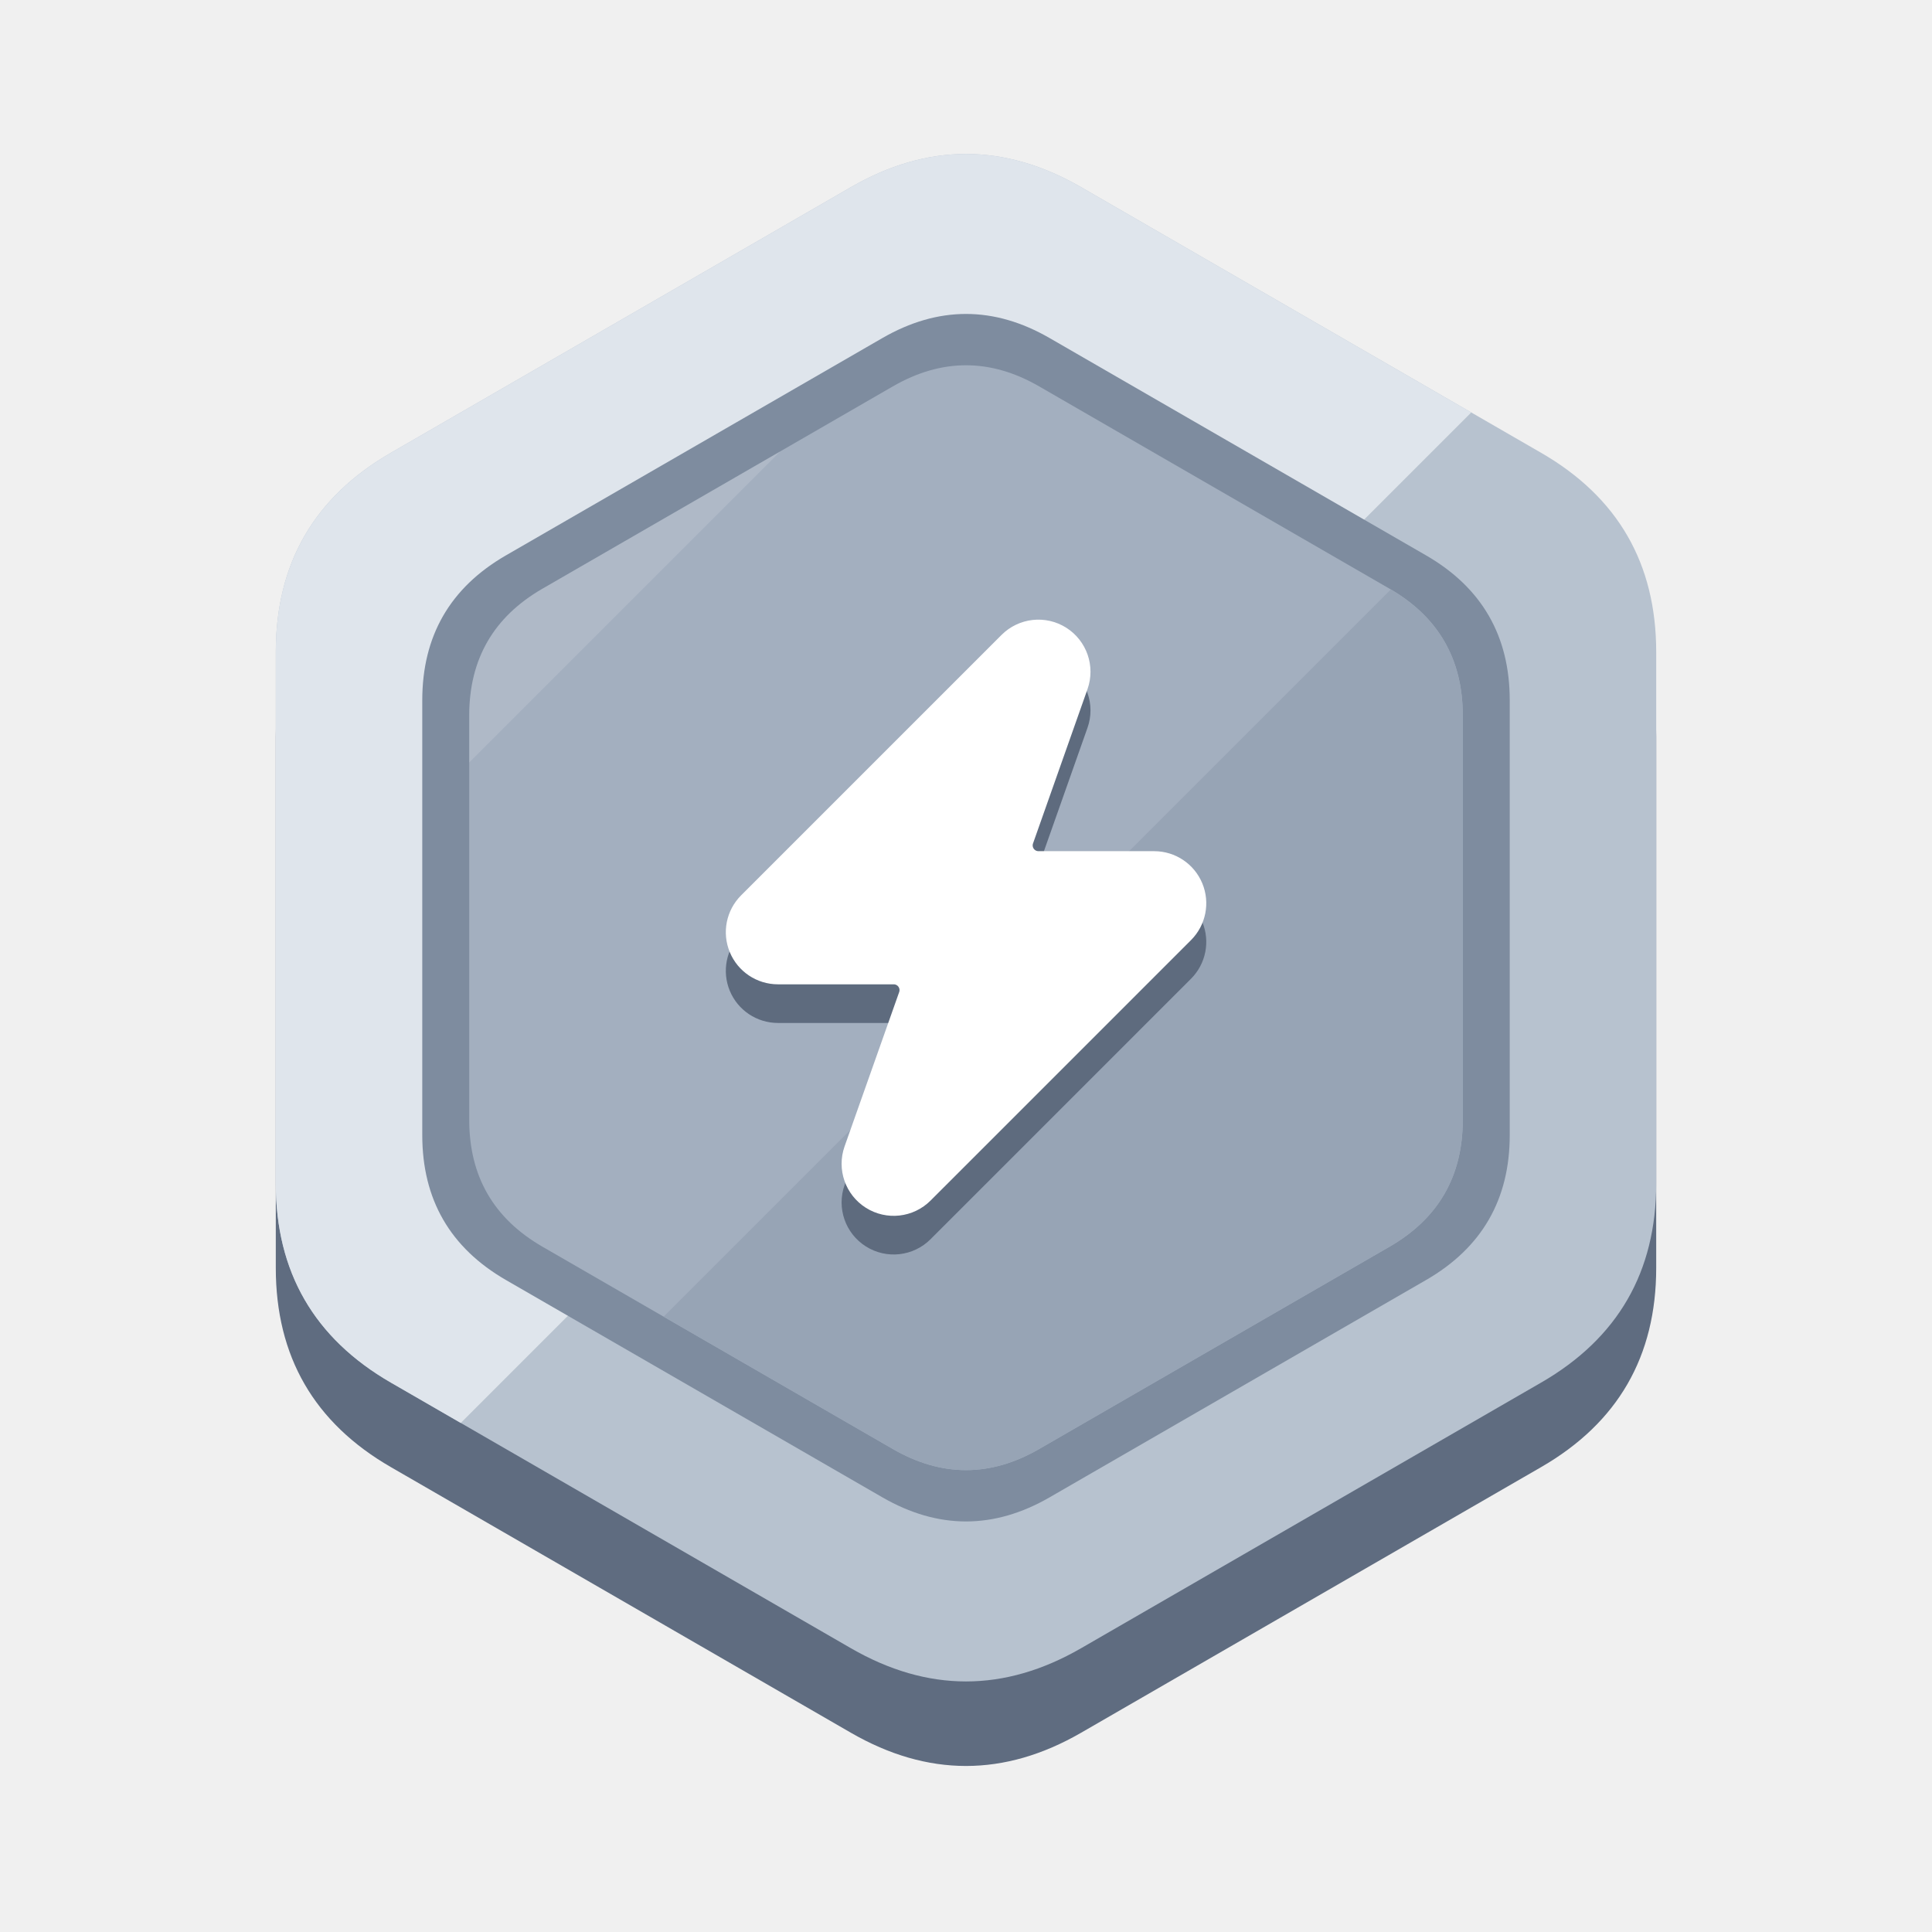
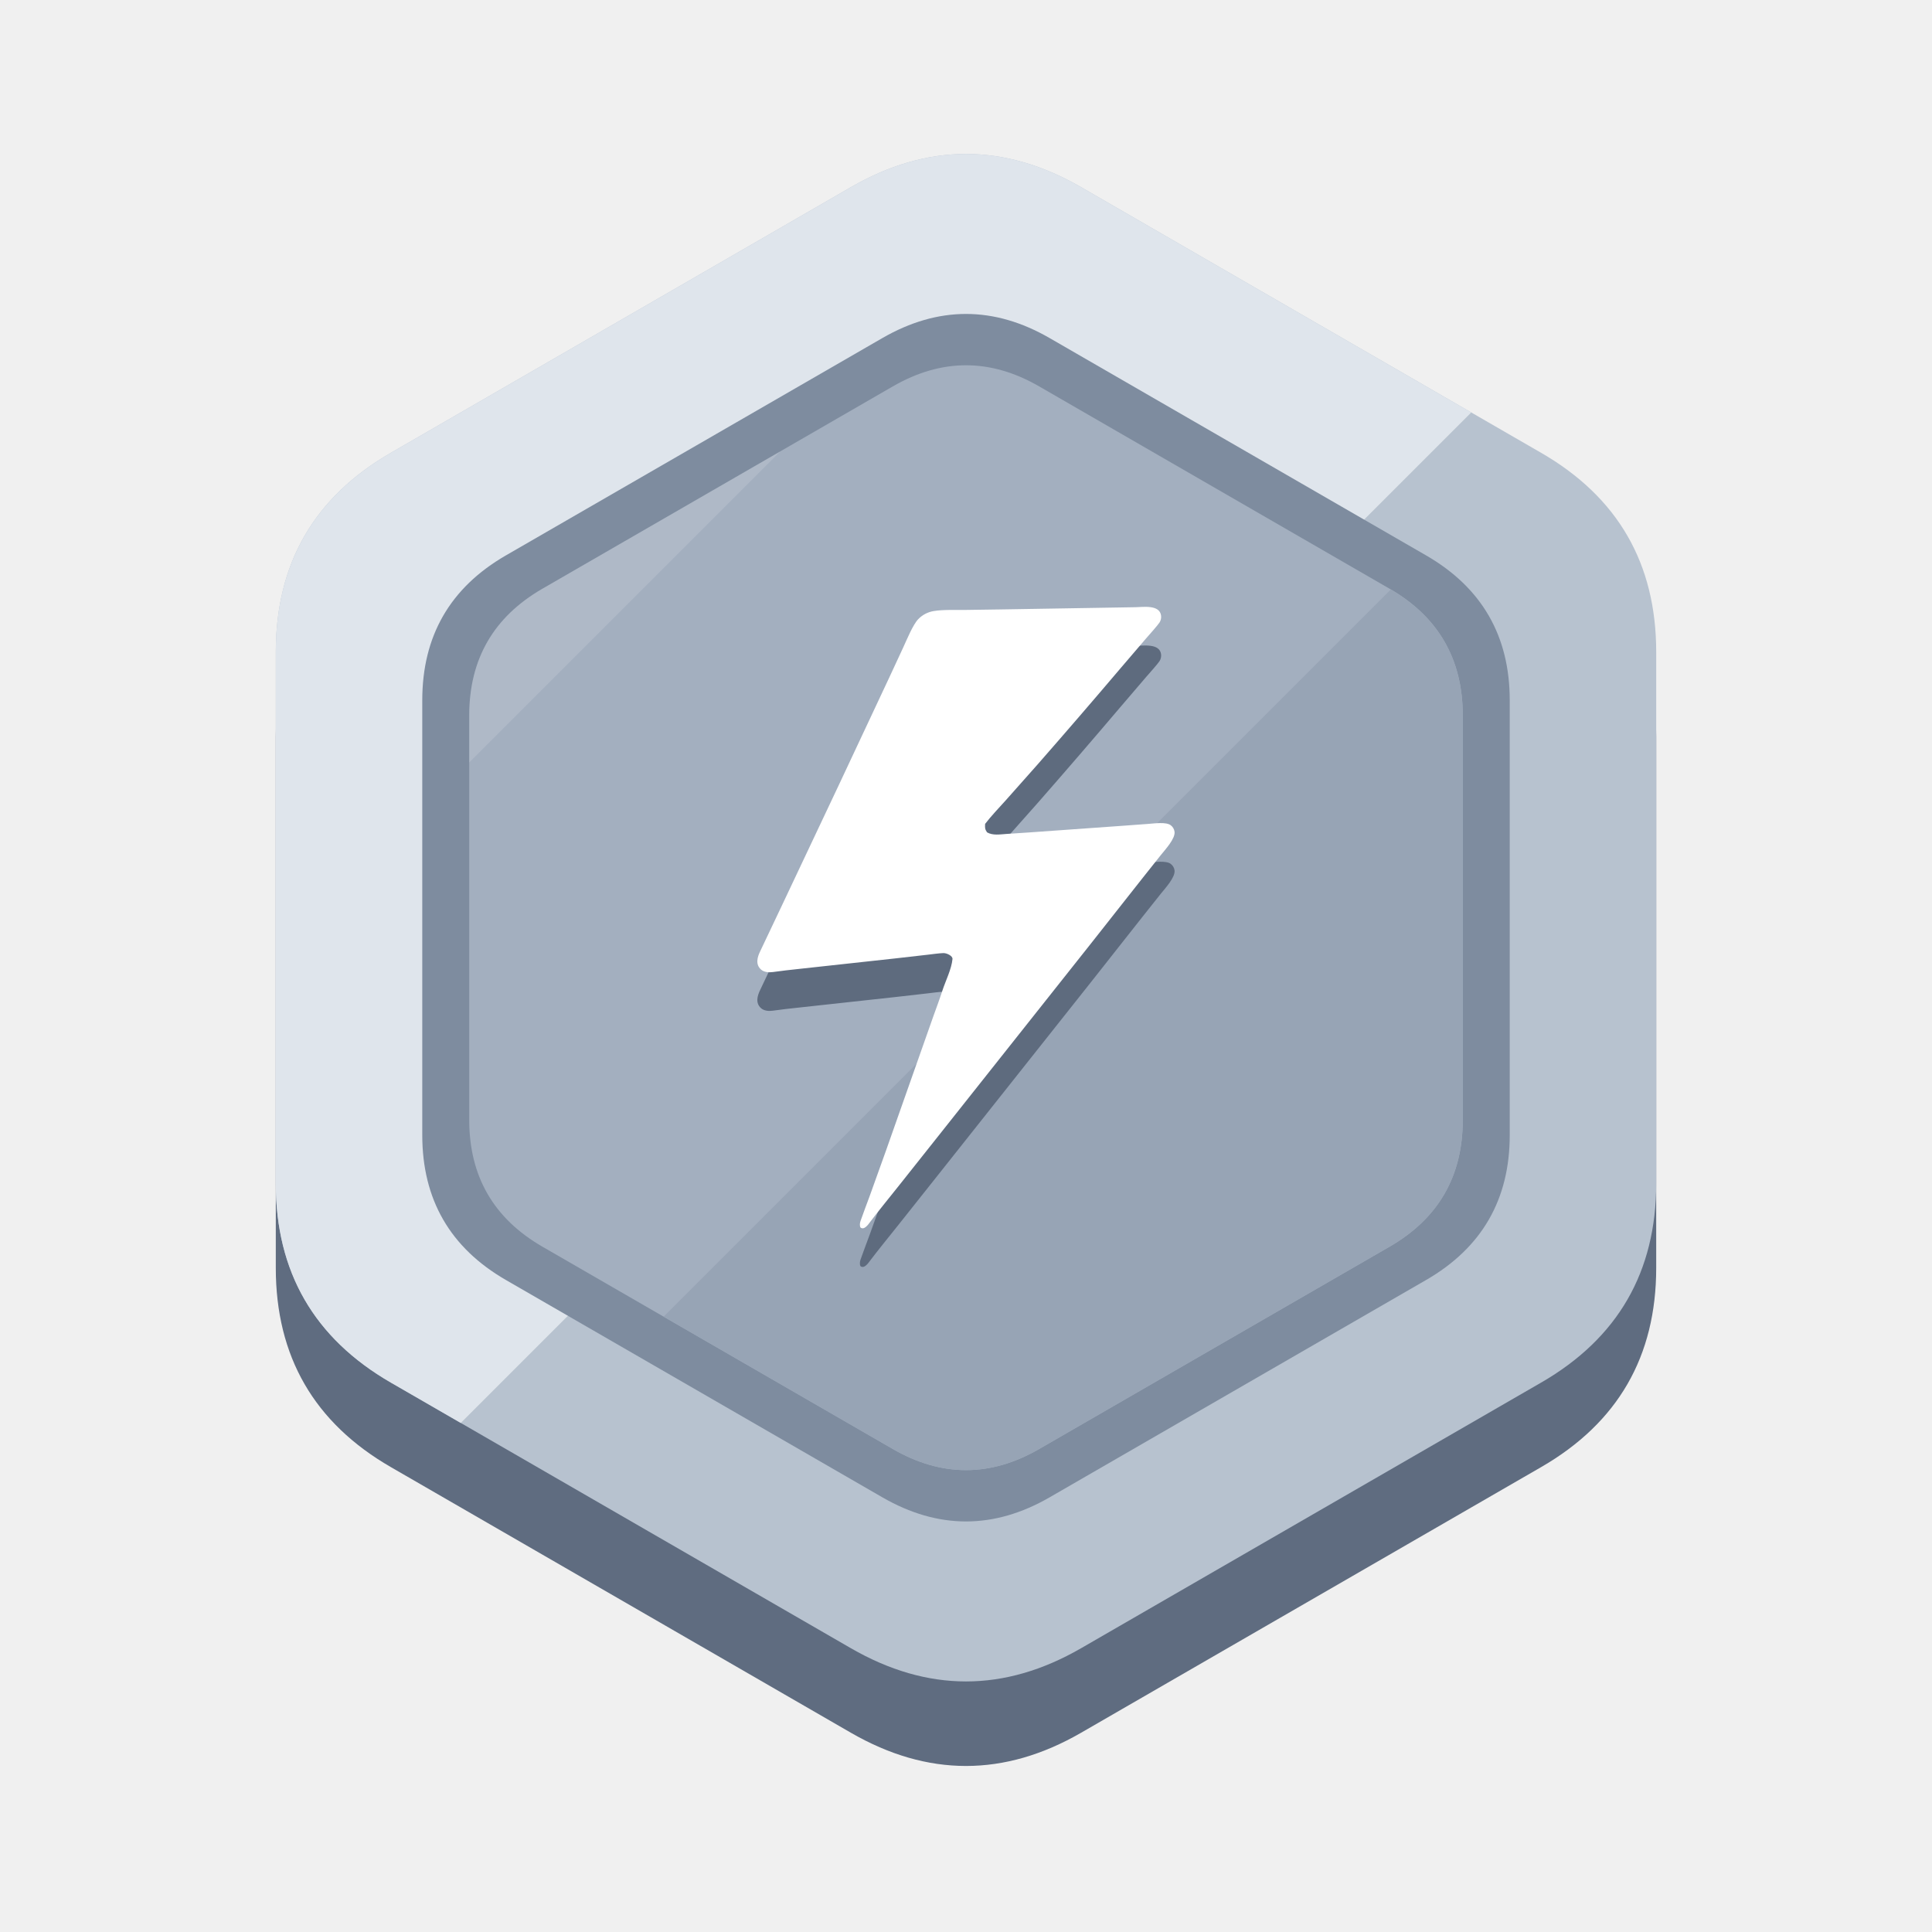
<svg xmlns="http://www.w3.org/2000/svg" viewBox="0 0 160 160" width="160" height="160">
  <defs>
    <clipPath id="A-reactivite-argent-o">
      <path d="M70.47 15.50Q80.00 10.00 89.53 15.50L127.63 37.50Q137.16 43.00 137.16 54.00L137.16 98.00Q137.16 109.00 127.63 114.50L89.53 136.50Q80.00 142.00 70.47 136.50L32.37 114.50Q22.84 109.00 22.84 98.00L22.84 54.00Q22.84 43.00 32.37 37.50Z" />
    </clipPath>
    <clipPath id="A-reactivite-argent-f">
      <path d="M73.94 32.00Q80.00 28.50 86.06 32.00L115.07 48.75Q121.14 52.25 121.14 59.25L121.14 92.75Q121.14 99.75 115.07 103.25L86.06 120.00Q80.00 123.50 73.94 120.00L44.93 103.25Q38.86 99.75 38.86 92.75L38.86 59.25Q38.86 52.25 44.93 48.75Z" />
    </clipPath>
  </defs>
  <g fill="#5F6C80" transform="translate(0 7)">
    <path d="M70.47 15.50Q80.00 10.00 89.53 15.50L127.63 37.50Q137.16 43.00 137.16 54.00L137.16 98.00Q137.16 109.00 127.63 114.50L89.53 136.50Q80.00 142.00 70.47 136.50L32.37 114.50Q22.84 109.00 22.84 98.00L22.84 54.00Q22.84 43.00 32.37 37.50Z" />
  </g>
  <g fill="#B7C2CF">
    <path d="M70.47 15.50Q80.00 10.00 89.53 15.50L127.63 37.50Q137.16 43.00 137.16 54.00L137.16 98.00Q137.16 109.00 127.63 114.50L89.53 136.50Q80.00 142.00 70.47 136.50L32.37 114.50Q22.84 109.00 22.84 98.00L22.84 54.00Q22.84 43.00 32.37 37.50Z" />
  </g>
  <g fill="#DFE5EC" clip-path="url(#A-reactivite-argent-o)">
    <polygon points="480,-324 -320,476 -320,-324" />
  </g>
  <g fill="#7E8C9F">
    <path d="M73.07 28.00Q80.00 24.00 86.93 28.00L118.11 46.00Q125.03 50.00 125.03 58.00L125.03 94.00Q125.03 102.00 118.11 106.00L86.93 124.00Q80.00 128.00 73.07 124.00L41.89 106.00Q34.97 102.00 34.97 94.00L34.97 58.00Q34.97 50.00 41.89 46.00Z" />
  </g>
  <g fill="#A3AFBF">
    <path d="M73.94 32.00Q80.00 28.50 86.06 32.00L115.07 48.75Q121.14 52.25 121.14 59.25L121.14 92.75Q121.14 99.75 115.07 103.25L86.06 120.00Q80.00 123.50 73.94 120.00L44.93 103.25Q38.86 99.75 38.86 92.75L38.86 59.25Q38.86 52.25 44.93 48.75Z" />
  </g>
  <g fill="#97A4B5" clip-path="url(#A-reactivite-argent-f)">
    <polygon points="480,-316 -320,484 480,476" />
  </g>
  <g fill="#FFFFFF" fill-opacity="0.13" clip-path="url(#A-reactivite-argent-f)">
    <polygon points="20,70 74,16 86,16 20,82" />
  </g>
-   <g fill="#5E6B7E" stroke="#5E6B7E" stroke-width="0" transform="translate(51.24 50.44) scale(2.397)">
-     <path d="M15.914 4a1.5 1.5 0 00-2.474-1.561l-9 9A1.5 1.5 0 005.5 14h4.002a.5.5 0 01.471.666L8.086 20a1.5 1.5 0 002.475 1.56l9-9A1.5 1.5 0 0018.5 10h-3.997a.5.5 0 01-.472-.667z" stroke-width="0.6" stroke-linejoin="round" />
+   <g fill="#5E6B7E" transform="translate(53.5215 52.8798) scale(0.0633)">
+     <path transform="matrix(0.816406 0 0 0.816406 0.000488281 0)" d="M783.932 11.74C796.819 11.43 822.602 7.521 824.962 25.086C825.474 28.917 824.638 32.807 822.597 36.089C819.62 40.803 805.609 56.364 801.018 61.67C787.421 77.377 773.912 93.159 760.491 109.017C716.379 160.997 671.858 212.628 626.933 263.907L576.533 320.67C566.385 331.965 551.877 347.248 542.996 358.973C542.725 365.322 542.492 367.184 546.098 372.55C555.513 377.929 567.03 375.736 577.522 375.062L613.751 372.658L763.891 361.971L804.945 358.945C814.288 358.261 832.838 355.63 840.249 360.986C843.749 363.494 846.043 367.351 846.576 371.624C847.866 382.823 831.544 400.198 824.651 408.875L795.678 445.321L710.079 553.883L468.435 858.595L404.495 939.125C387.867 959.952 371.174 980.395 355.096 1001.66C352.114 1004.91 347.654 1009.27 343.286 1005.82C341.665 1002.52 342.302 998.304 343.473 994.967C348.084 981.815 353.166 968.599 357.963 955.519L384.182 882.469L459.856 667.788C464.771 654.031 469.81 640.709 474.548 626.126C479.552 610.72 489.211 591.717 490.711 575.575C491.201 570.306 481.11 565.794 476.021 566.016C467.942 566.368 459.47 567.67 451.123 568.614L398.938 574.558L244.109 591.456C230.279 592.881 216.569 594.504 202.795 596.403C196.498 597.271 188.759 596.778 183.831 592.338C174.645 584.063 177.919 572.542 182.641 562.916C194.676 537.809 206.558 512.647 218.434 487.468L308.555 296.692L389.933 123.268L412.011 75.692C417.707 63.397 427.275 39.816 435.87 30.842C442.469 24.004 451.099 19.479 460.476 17.939C475.342 15.353 498.038 16.316 513.567 16.084C531.485 15.816 549.517 15.536 567.436 15.31L783.932 11.74Z" />
  </g>
-   <g transform="translate(51.24 47.24) scale(2.397)">
-     <g fill="#FFFFFF" stroke="#FFFFFF" stroke-width="0">
-       <path d="M15.914 4a1.5 1.5 0 00-2.474-1.561l-9 9A1.5 1.5 0 005.5 14h4.002a.5.5 0 01.471.666L8.086 20a1.5 1.5 0 002.475 1.56l9-9A1.5 1.5 0 0018.5 10h-3.997a.5.5 0 01-.472-.667z" stroke-width="0.6" stroke-linejoin="round" />
+   <g transform="translate(53.5215 49.6798) scale(0.0633)">
+     <g fill="#FFFFFF">
+       <path transform="matrix(0.816406 0 0 0.816406 0.000488281 0)" d="M783.932 11.74C796.819 11.43 822.602 7.521 824.962 25.086C825.474 28.917 824.638 32.807 822.597 36.089C819.62 40.803 805.609 56.364 801.018 61.67C787.421 77.377 773.912 93.159 760.491 109.017C716.379 160.997 671.858 212.628 626.933 263.907L576.533 320.67C566.385 331.965 551.877 347.248 542.996 358.973C542.725 365.322 542.492 367.184 546.098 372.55C555.513 377.929 567.03 375.736 577.522 375.062L613.751 372.658L763.891 361.971L804.945 358.945C814.288 358.261 832.838 355.63 840.249 360.986C843.749 363.494 846.043 367.351 846.576 371.624C847.866 382.823 831.544 400.198 824.651 408.875L795.678 445.321L710.079 553.883L468.435 858.595L404.495 939.125C387.867 959.952 371.174 980.395 355.096 1001.66C352.114 1004.91 347.654 1009.27 343.286 1005.82C341.665 1002.52 342.302 998.304 343.473 994.967C348.084 981.815 353.166 968.599 357.963 955.519L384.182 882.469L459.856 667.788C464.771 654.031 469.81 640.709 474.548 626.126C479.552 610.72 489.211 591.717 490.711 575.575C491.201 570.306 481.11 565.794 476.021 566.016C467.942 566.368 459.47 567.67 451.123 568.614L398.938 574.558L244.109 591.456C230.279 592.881 216.569 594.504 202.795 596.403C196.498 597.271 188.759 596.778 183.831 592.338C174.645 584.063 177.919 572.542 182.641 562.916C194.676 537.809 206.558 512.647 218.434 487.468L308.555 296.692L389.933 123.268L412.011 75.692C417.707 63.397 427.275 39.816 435.87 30.842C442.469 24.004 451.099 19.479 460.476 17.939C475.342 15.353 498.038 16.316 513.567 16.084C531.485 15.816 549.517 15.536 567.436 15.31L783.932 11.74Z" />
    </g>
  </g>
</svg>
